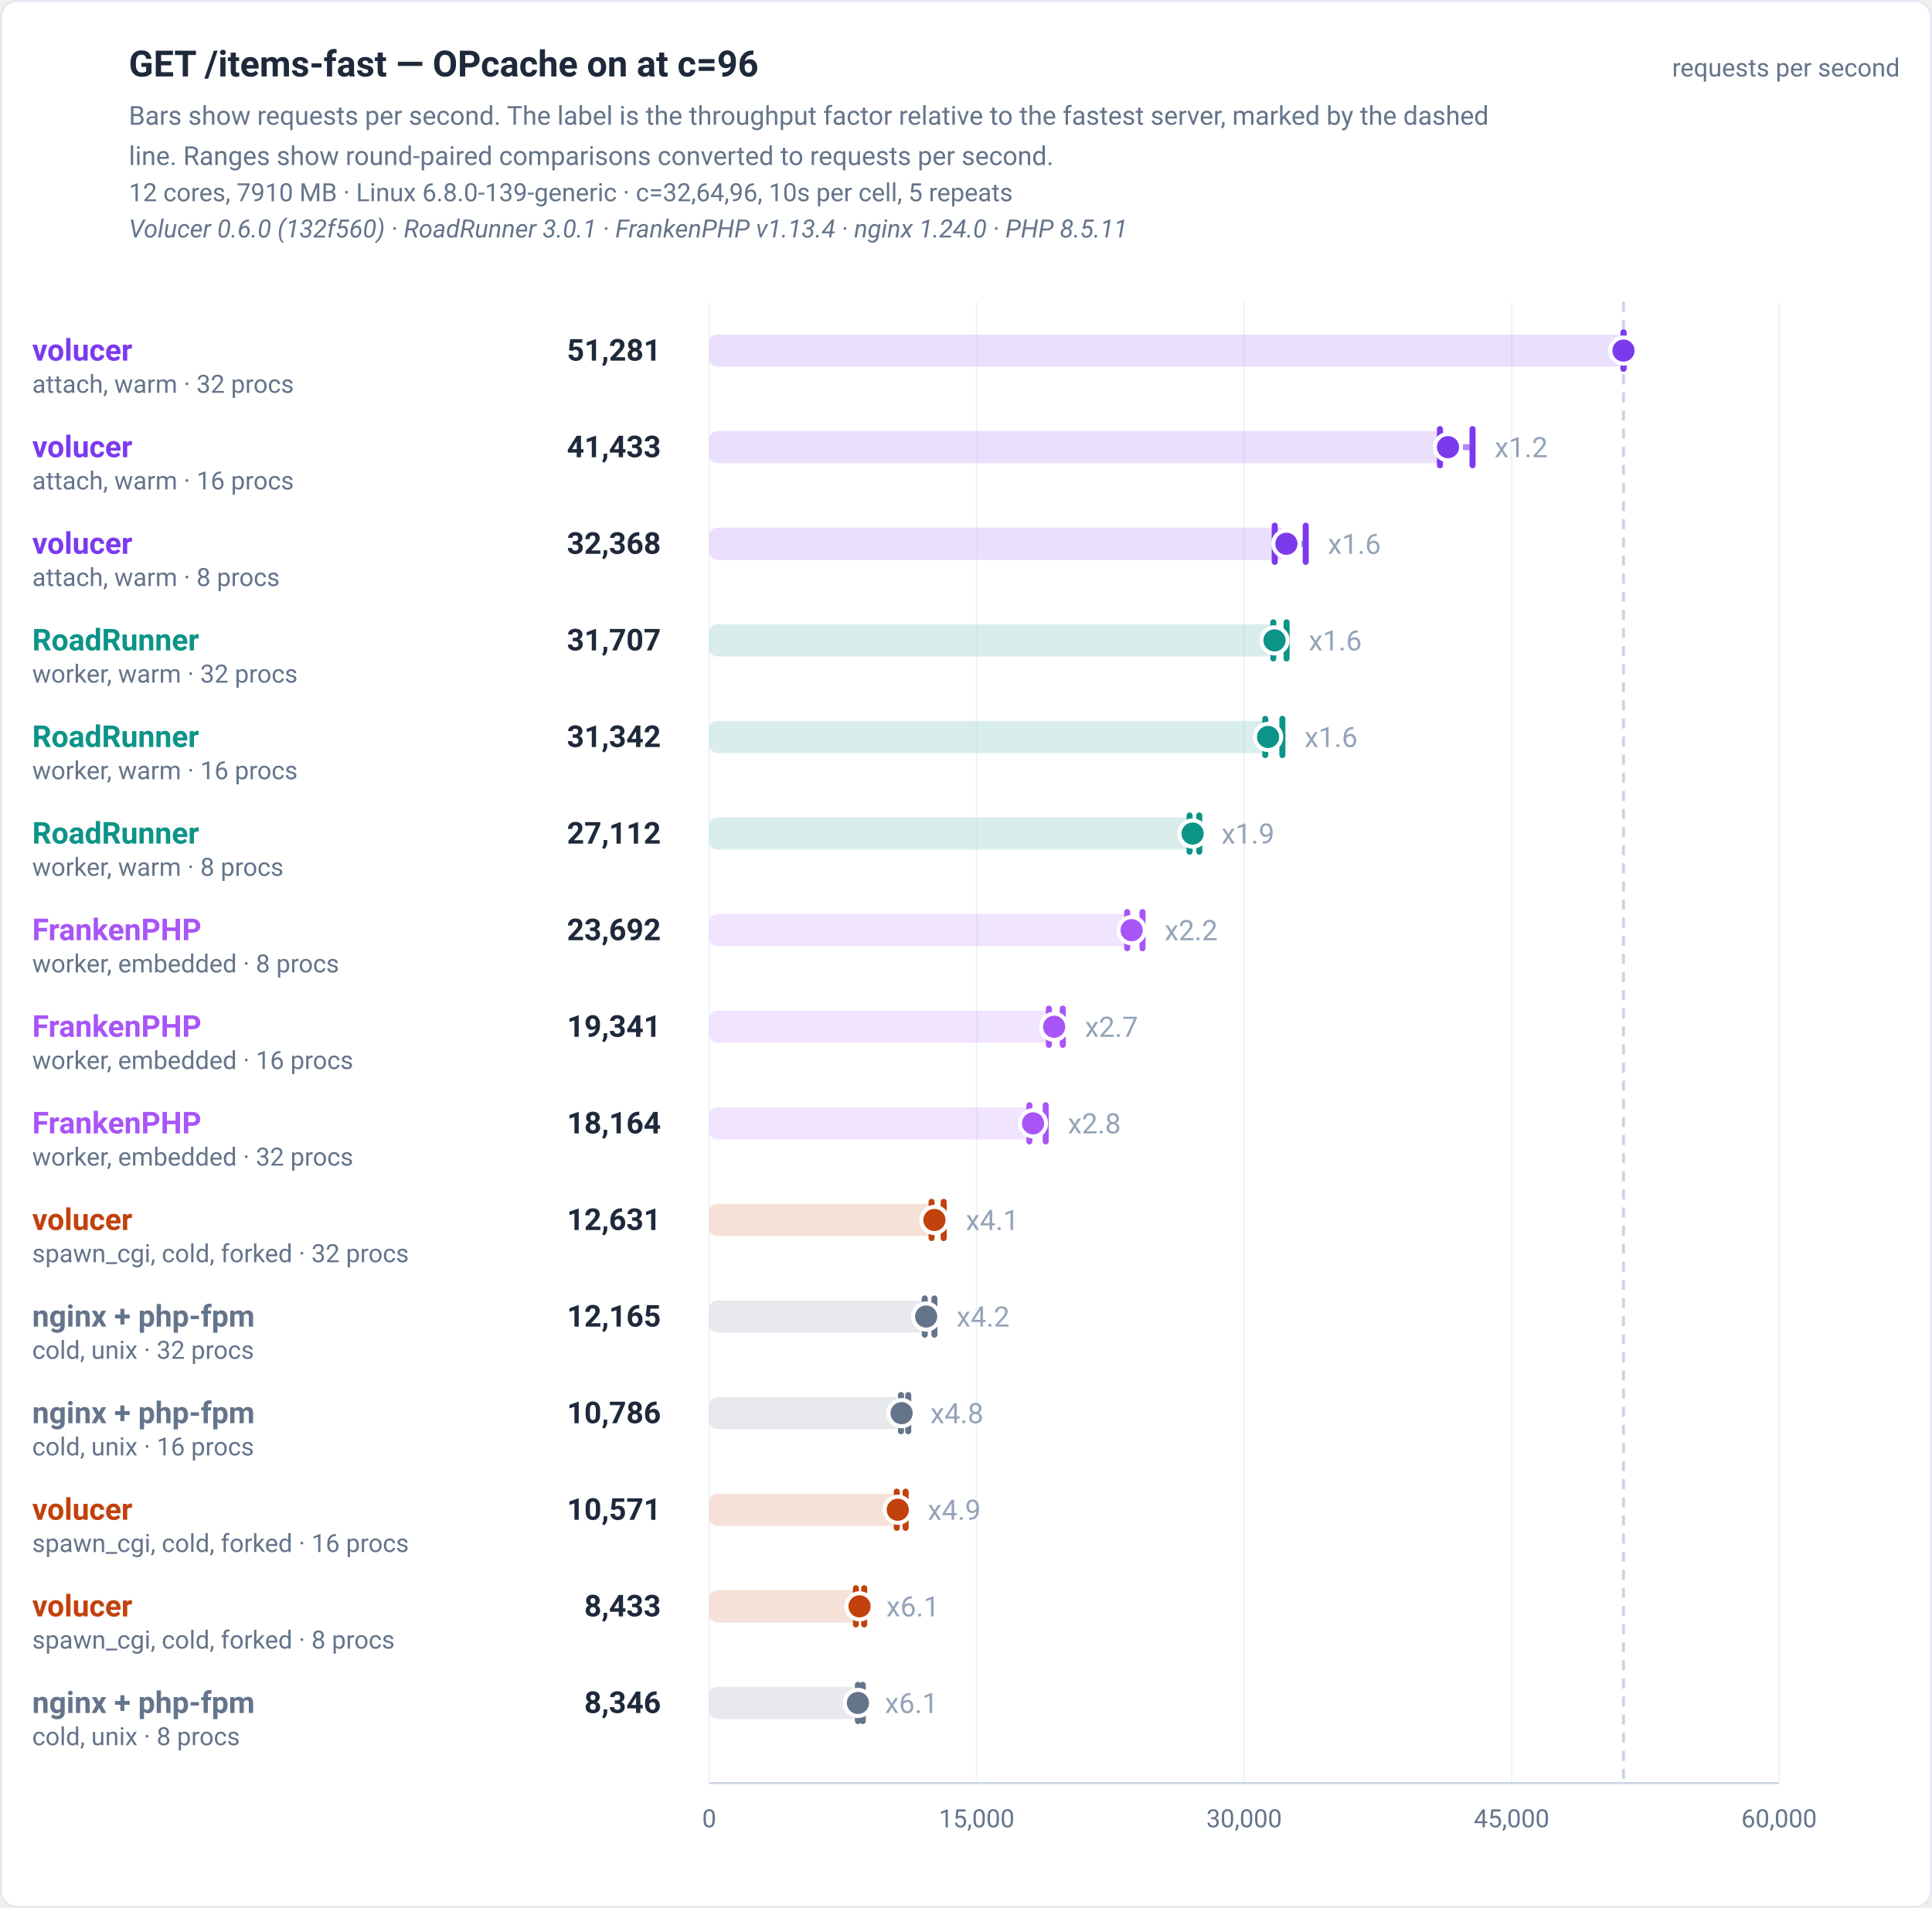
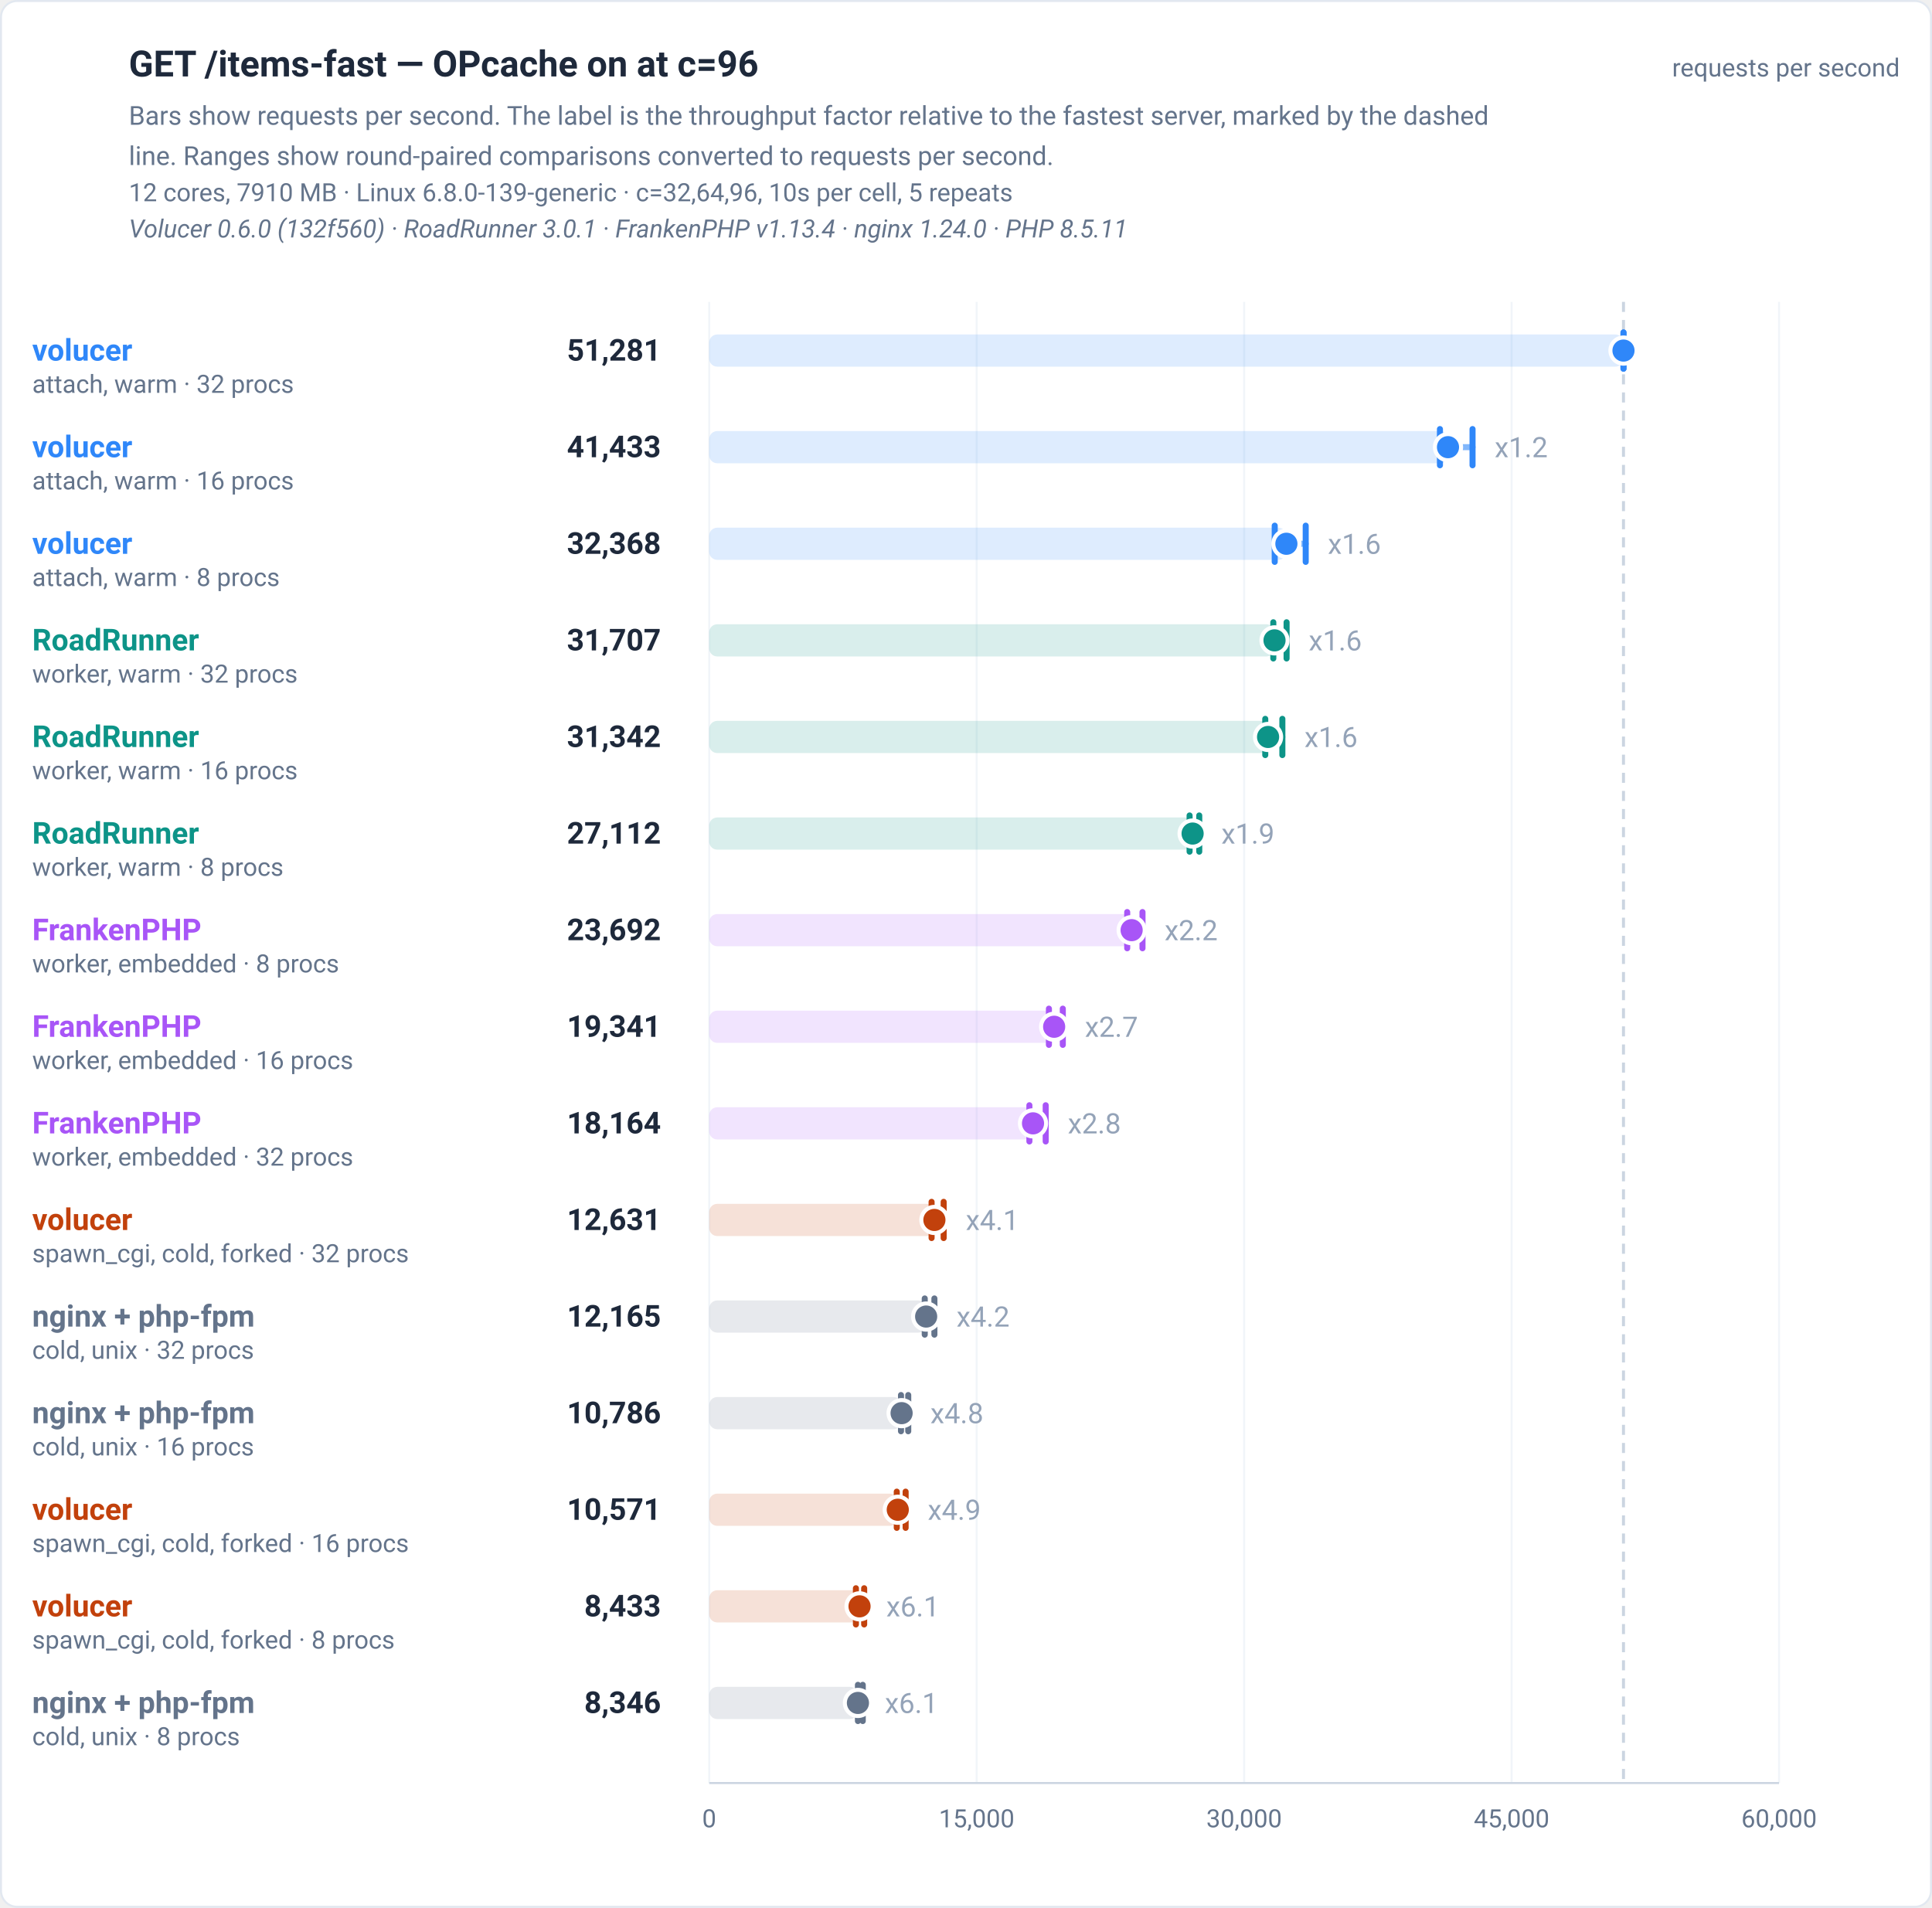
<svg xmlns="http://www.w3.org/2000/svg" width="960" height="948" viewBox="0 0 960 948" role="img" aria-label="GET /items-fast — OPcache on at c=96">
  <rect x="0.5" y="0.5" width="959" height="947" rx="8" fill="#ffffff" stroke="#e2e8f0" />
  <text x="64.0" y="38.0" font-family="-apple-system,BlinkMacSystemFont,'Segoe UI',Roboto,Helvetica,Arial,sans-serif" font-size="18" fill="#1e293b" text-anchor="start" font-weight="600">GET /items-fast — OPcache on at c=96</text>
  <text x="64.0" y="62.0" font-family="-apple-system,BlinkMacSystemFont,'Segoe UI',Roboto,Helvetica,Arial,sans-serif" font-size="13.0" fill="#64748b" text-anchor="start" font-weight="normal">Bars show requests per second. The label is the throughput factor relative to the fastest server, marked by the dashed</text>
  <text x="64.0" y="82.0" font-family="-apple-system,BlinkMacSystemFont,'Segoe UI',Roboto,Helvetica,Arial,sans-serif" font-size="13.0" fill="#64748b" text-anchor="start" font-weight="normal">line. Ranges show round-paired comparisons converted to requests per second.</text>
  <text x="64.0" y="100.0" font-family="-apple-system,BlinkMacSystemFont,'Segoe UI',Roboto,Helvetica,Arial,sans-serif" font-size="12.5" fill="#64748b" text-anchor="start" font-weight="normal">12 cores, 7910 MB · Linux 6.8.0-139-generic · c=32,64,96, 10s per cell, 5 repeats</text>
  <text x="64.0" y="118.0" font-family="-apple-system,BlinkMacSystemFont,'Segoe UI',Roboto,Helvetica,Arial,sans-serif" font-size="12.5" fill="#64748b" text-anchor="start" font-weight="normal" font-style="italic">Volucer 0.6.0 (132f560) · RoadRunner 3.0.1 · FrankenPHP v1.13.4 · nginx 1.24.0 · PHP 8.5.11</text>
  <text x="944.0" y="38.0" font-family="-apple-system,BlinkMacSystemFont,'Segoe UI',Roboto,Helvetica,Arial,sans-serif" font-size="12.5" fill="#64748b" text-anchor="end" font-weight="normal">requests per second</text>
  <line x1="352.4" y1="150.0" x2="352.4" y2="886.0" stroke="#f1f5f9" stroke-width="1" />
  <text x="352.4" y="908.0" font-family="-apple-system,BlinkMacSystemFont,'Segoe UI',Roboto,Helvetica,Arial,sans-serif" font-size="12.5" fill="#64748b" text-anchor="middle" font-weight="normal">0</text>
  <line x1="485.3" y1="150.0" x2="485.3" y2="886.0" stroke="#f1f5f9" stroke-width="1" />
  <text x="485.3" y="908.0" font-family="-apple-system,BlinkMacSystemFont,'Segoe UI',Roboto,Helvetica,Arial,sans-serif" font-size="12.5" fill="#64748b" text-anchor="middle" font-weight="normal">15,000</text>
  <line x1="618.2" y1="150.0" x2="618.2" y2="886.0" stroke="#f1f5f9" stroke-width="1" />
  <text x="618.2" y="908.0" font-family="-apple-system,BlinkMacSystemFont,'Segoe UI',Roboto,Helvetica,Arial,sans-serif" font-size="12.5" fill="#64748b" text-anchor="middle" font-weight="normal">30,000</text>
  <line x1="751.1" y1="150.0" x2="751.1" y2="886.0" stroke="#f1f5f9" stroke-width="1" />
  <text x="751.1" y="908.0" font-family="-apple-system,BlinkMacSystemFont,'Segoe UI',Roboto,Helvetica,Arial,sans-serif" font-size="12.5" fill="#64748b" text-anchor="middle" font-weight="normal">45,000</text>
  <line x1="884.0" y1="150.0" x2="884.0" y2="886.0" stroke="#f1f5f9" stroke-width="1" />
  <text x="884.0" y="908.0" font-family="-apple-system,BlinkMacSystemFont,'Segoe UI',Roboto,Helvetica,Arial,sans-serif" font-size="12.5" fill="#64748b" text-anchor="middle" font-weight="normal">60,000</text>
  <line x1="806.7" y1="150.0" x2="806.7" y2="886.0" stroke="#cbd5e1" stroke-width="1.5" stroke-dasharray="5 4" />
  <line x1="352.4" y1="886.0" x2="884.0" y2="886.0" stroke="#cbd5e1" stroke-width="1" />
-   <rect x="352.4" y="166.2" width="454.3" height="16.0" rx="4" fill="#7c3aed" fill-opacity="0.16" />
-   <line x1="806.7" y1="174.2" x2="806.7" y2="174.2" stroke="#7c3aed" stroke-width="3" stroke-linecap="round" opacity="0.6" />
-   <line x1="806.7" y1="165.2" x2="806.7" y2="183.2" stroke="#7c3aed" stroke-width="3" stroke-linecap="round" />
-   <line x1="806.7" y1="165.2" x2="806.7" y2="183.2" stroke="#7c3aed" stroke-width="3" stroke-linecap="round" />
-   <circle cx="806.7" cy="174.2" r="6.5" fill="#7c3aed" stroke="#ffffff" stroke-width="2" />
-   <text x="16.0" y="179.2" font-family="-apple-system,BlinkMacSystemFont,'Segoe UI',Roboto,Helvetica,Arial,sans-serif" font-size="15.0" fill="#7c3aed" text-anchor="start" font-weight="700">volucer</text>
+   <rect x="352.4" y="166.2" width="454.3" height="16.0" rx="4" fill="#2F87F9" fill-opacity="0.16" />
+   <line x1="806.7" y1="174.2" x2="806.7" y2="174.2" stroke="#2F87F9" stroke-width="3" stroke-linecap="round" opacity="0.6" />
+   <line x1="806.7" y1="165.2" x2="806.7" y2="183.2" stroke="#2F87F9" stroke-width="3" stroke-linecap="round" />
+   <line x1="806.7" y1="165.2" x2="806.7" y2="183.2" stroke="#2F87F9" stroke-width="3" stroke-linecap="round" />
+   <circle cx="806.7" cy="174.2" r="6.5" fill="#2F87F9" stroke="#ffffff" stroke-width="2" />
+   <text x="16.0" y="179.2" font-family="-apple-system,BlinkMacSystemFont,'Segoe UI',Roboto,Helvetica,Arial,sans-serif" font-size="15.0" fill="#2F87F9" text-anchor="start" font-weight="700">volucer</text>
  <text x="16.0" y="195.2" font-family="-apple-system,BlinkMacSystemFont,'Segoe UI',Roboto,Helvetica,Arial,sans-serif" font-size="12.5" fill="#64748b" text-anchor="start" font-weight="normal">attach, warm · 32 procs</text>
  <text x="328.4" y="179.2" font-family="-apple-system,BlinkMacSystemFont,'Segoe UI',Roboto,Helvetica,Arial,sans-serif" font-size="15.0" fill="#1e293b" text-anchor="end" font-weight="700">51,281</text>
-   <rect x="352.4" y="214.2" width="367.1" height="16.0" rx="4" fill="#7c3aed" fill-opacity="0.16" />
-   <line x1="715.5" y1="222.2" x2="731.7" y2="222.2" stroke="#7c3aed" stroke-width="3" stroke-linecap="round" opacity="0.6" />
-   <line x1="715.5" y1="213.2" x2="715.5" y2="231.2" stroke="#7c3aed" stroke-width="3" stroke-linecap="round" />
-   <line x1="731.7" y1="213.2" x2="731.7" y2="231.2" stroke="#7c3aed" stroke-width="3" stroke-linecap="round" />
-   <circle cx="719.5" cy="222.2" r="6.5" fill="#7c3aed" stroke="#ffffff" stroke-width="2" />
-   <text x="16.0" y="227.2" font-family="-apple-system,BlinkMacSystemFont,'Segoe UI',Roboto,Helvetica,Arial,sans-serif" font-size="15.0" fill="#7c3aed" text-anchor="start" font-weight="700">volucer</text>
+   <rect x="352.4" y="214.2" width="367.1" height="16.0" rx="4" fill="#2F87F9" fill-opacity="0.16" />
+   <line x1="715.5" y1="222.2" x2="731.7" y2="222.2" stroke="#2F87F9" stroke-width="3" stroke-linecap="round" opacity="0.6" />
+   <line x1="715.5" y1="213.2" x2="715.5" y2="231.2" stroke="#2F87F9" stroke-width="3" stroke-linecap="round" />
+   <line x1="731.7" y1="213.2" x2="731.7" y2="231.2" stroke="#2F87F9" stroke-width="3" stroke-linecap="round" />
+   <circle cx="719.5" cy="222.2" r="6.5" fill="#2F87F9" stroke="#ffffff" stroke-width="2" />
+   <text x="16.0" y="227.2" font-family="-apple-system,BlinkMacSystemFont,'Segoe UI',Roboto,Helvetica,Arial,sans-serif" font-size="15.0" fill="#2F87F9" text-anchor="start" font-weight="700">volucer</text>
  <text x="16.0" y="243.2" font-family="-apple-system,BlinkMacSystemFont,'Segoe UI',Roboto,Helvetica,Arial,sans-serif" font-size="12.5" fill="#64748b" text-anchor="start" font-weight="normal">attach, warm · 16 procs</text>
  <text x="328.4" y="227.2" font-family="-apple-system,BlinkMacSystemFont,'Segoe UI',Roboto,Helvetica,Arial,sans-serif" font-size="15.0" fill="#1e293b" text-anchor="end" font-weight="700">41,433</text>
  <text x="742.7" y="227.2" font-family="-apple-system,BlinkMacSystemFont,'Segoe UI',Roboto,Helvetica,Arial,sans-serif" font-size="14.0" fill="#94a3b8" text-anchor="start" font-weight="normal">x1.2</text>
-   <rect x="352.4" y="262.2" width="286.8" height="16.0" rx="4" fill="#7c3aed" fill-opacity="0.16" />
-   <line x1="633.4" y1="270.2" x2="648.8" y2="270.2" stroke="#7c3aed" stroke-width="3" stroke-linecap="round" opacity="0.6" />
-   <line x1="633.4" y1="261.2" x2="633.4" y2="279.2" stroke="#7c3aed" stroke-width="3" stroke-linecap="round" />
-   <line x1="648.8" y1="261.2" x2="648.8" y2="279.2" stroke="#7c3aed" stroke-width="3" stroke-linecap="round" />
-   <circle cx="639.2" cy="270.2" r="6.5" fill="#7c3aed" stroke="#ffffff" stroke-width="2" />
-   <text x="16.0" y="275.2" font-family="-apple-system,BlinkMacSystemFont,'Segoe UI',Roboto,Helvetica,Arial,sans-serif" font-size="15.0" fill="#7c3aed" text-anchor="start" font-weight="700">volucer</text>
+   <rect x="352.4" y="262.2" width="286.8" height="16.0" rx="4" fill="#2F87F9" fill-opacity="0.16" />
+   <line x1="633.4" y1="270.2" x2="648.8" y2="270.2" stroke="#2F87F9" stroke-width="3" stroke-linecap="round" opacity="0.6" />
+   <line x1="633.4" y1="261.2" x2="633.4" y2="279.2" stroke="#2F87F9" stroke-width="3" stroke-linecap="round" />
+   <line x1="648.8" y1="261.2" x2="648.8" y2="279.2" stroke="#2F87F9" stroke-width="3" stroke-linecap="round" />
+   <circle cx="639.2" cy="270.2" r="6.5" fill="#2F87F9" stroke="#ffffff" stroke-width="2" />
+   <text x="16.0" y="275.2" font-family="-apple-system,BlinkMacSystemFont,'Segoe UI',Roboto,Helvetica,Arial,sans-serif" font-size="15.0" fill="#2F87F9" text-anchor="start" font-weight="700">volucer</text>
  <text x="16.0" y="291.2" font-family="-apple-system,BlinkMacSystemFont,'Segoe UI',Roboto,Helvetica,Arial,sans-serif" font-size="12.5" fill="#64748b" text-anchor="start" font-weight="normal">attach, warm · 8 procs</text>
  <text x="328.4" y="275.2" font-family="-apple-system,BlinkMacSystemFont,'Segoe UI',Roboto,Helvetica,Arial,sans-serif" font-size="15.0" fill="#1e293b" text-anchor="end" font-weight="700">32,368</text>
  <text x="659.8" y="275.2" font-family="-apple-system,BlinkMacSystemFont,'Segoe UI',Roboto,Helvetica,Arial,sans-serif" font-size="14.0" fill="#94a3b8" text-anchor="start" font-weight="normal">x1.6</text>
  <rect x="352.4" y="310.2" width="280.9" height="16.0" rx="4" fill="#0d9488" fill-opacity="0.16" />
  <line x1="632.7" y1="318.2" x2="639.3" y2="318.2" stroke="#0d9488" stroke-width="3" stroke-linecap="round" opacity="0.6" />
  <line x1="632.7" y1="309.2" x2="632.7" y2="327.2" stroke="#0d9488" stroke-width="3" stroke-linecap="round" />
  <line x1="639.3" y1="309.2" x2="639.3" y2="327.2" stroke="#0d9488" stroke-width="3" stroke-linecap="round" />
  <circle cx="633.3" cy="318.2" r="6.5" fill="#0d9488" stroke="#ffffff" stroke-width="2" />
  <text x="16.0" y="323.2" font-family="-apple-system,BlinkMacSystemFont,'Segoe UI',Roboto,Helvetica,Arial,sans-serif" font-size="15.0" fill="#0d9488" text-anchor="start" font-weight="700">RoadRunner</text>
  <text x="16.0" y="339.2" font-family="-apple-system,BlinkMacSystemFont,'Segoe UI',Roboto,Helvetica,Arial,sans-serif" font-size="12.5" fill="#64748b" text-anchor="start" font-weight="normal">worker, warm · 32 procs</text>
  <text x="328.4" y="323.2" font-family="-apple-system,BlinkMacSystemFont,'Segoe UI',Roboto,Helvetica,Arial,sans-serif" font-size="15.0" fill="#1e293b" text-anchor="end" font-weight="700">31,707</text>
  <text x="650.3" y="323.2" font-family="-apple-system,BlinkMacSystemFont,'Segoe UI',Roboto,Helvetica,Arial,sans-serif" font-size="14.0" fill="#94a3b8" text-anchor="start" font-weight="normal">x1.6</text>
  <rect x="352.4" y="358.2" width="277.7" height="16.0" rx="4" fill="#0d9488" fill-opacity="0.16" />
  <line x1="628.7" y1="366.2" x2="637.2" y2="366.2" stroke="#0d9488" stroke-width="3" stroke-linecap="round" opacity="0.6" />
  <line x1="628.7" y1="357.2" x2="628.7" y2="375.2" stroke="#0d9488" stroke-width="3" stroke-linecap="round" />
  <line x1="637.2" y1="357.2" x2="637.2" y2="375.2" stroke="#0d9488" stroke-width="3" stroke-linecap="round" />
  <circle cx="630.1" cy="366.2" r="6.5" fill="#0d9488" stroke="#ffffff" stroke-width="2" />
  <text x="16.0" y="371.2" font-family="-apple-system,BlinkMacSystemFont,'Segoe UI',Roboto,Helvetica,Arial,sans-serif" font-size="15.0" fill="#0d9488" text-anchor="start" font-weight="700">RoadRunner</text>
  <text x="16.0" y="387.2" font-family="-apple-system,BlinkMacSystemFont,'Segoe UI',Roboto,Helvetica,Arial,sans-serif" font-size="12.5" fill="#64748b" text-anchor="start" font-weight="normal">worker, warm · 16 procs</text>
  <text x="328.4" y="371.2" font-family="-apple-system,BlinkMacSystemFont,'Segoe UI',Roboto,Helvetica,Arial,sans-serif" font-size="15.0" fill="#1e293b" text-anchor="end" font-weight="700">31,342</text>
  <text x="648.2" y="371.2" font-family="-apple-system,BlinkMacSystemFont,'Segoe UI',Roboto,Helvetica,Arial,sans-serif" font-size="14.0" fill="#94a3b8" text-anchor="start" font-weight="normal">x1.6</text>
  <rect x="352.4" y="406.2" width="240.2" height="16.0" rx="4" fill="#0d9488" fill-opacity="0.16" />
  <line x1="591.1" y1="414.2" x2="595.9" y2="414.2" stroke="#0d9488" stroke-width="3" stroke-linecap="round" opacity="0.6" />
  <line x1="591.1" y1="405.2" x2="591.1" y2="423.2" stroke="#0d9488" stroke-width="3" stroke-linecap="round" />
  <line x1="595.9" y1="405.2" x2="595.9" y2="423.2" stroke="#0d9488" stroke-width="3" stroke-linecap="round" />
  <circle cx="592.6" cy="414.2" r="6.5" fill="#0d9488" stroke="#ffffff" stroke-width="2" />
  <text x="16.0" y="419.2" font-family="-apple-system,BlinkMacSystemFont,'Segoe UI',Roboto,Helvetica,Arial,sans-serif" font-size="15.0" fill="#0d9488" text-anchor="start" font-weight="700">RoadRunner</text>
  <text x="16.0" y="435.2" font-family="-apple-system,BlinkMacSystemFont,'Segoe UI',Roboto,Helvetica,Arial,sans-serif" font-size="12.5" fill="#64748b" text-anchor="start" font-weight="normal">worker, warm · 8 procs</text>
  <text x="328.4" y="419.2" font-family="-apple-system,BlinkMacSystemFont,'Segoe UI',Roboto,Helvetica,Arial,sans-serif" font-size="15.0" fill="#1e293b" text-anchor="end" font-weight="700">27,112</text>
  <text x="606.9" y="419.2" font-family="-apple-system,BlinkMacSystemFont,'Segoe UI',Roboto,Helvetica,Arial,sans-serif" font-size="14.0" fill="#94a3b8" text-anchor="start" font-weight="normal">x1.9</text>
  <rect x="352.4" y="454.2" width="209.9" height="16.0" rx="4" fill="#a855f7" fill-opacity="0.16" />
  <line x1="560.1" y1="462.2" x2="567.7" y2="462.2" stroke="#a855f7" stroke-width="3" stroke-linecap="round" opacity="0.6" />
  <line x1="560.1" y1="453.2" x2="560.1" y2="471.2" stroke="#a855f7" stroke-width="3" stroke-linecap="round" />
  <line x1="567.7" y1="453.2" x2="567.7" y2="471.2" stroke="#a855f7" stroke-width="3" stroke-linecap="round" />
  <circle cx="562.3" cy="462.2" r="6.5" fill="#a855f7" stroke="#ffffff" stroke-width="2" />
  <text x="16.0" y="467.2" font-family="-apple-system,BlinkMacSystemFont,'Segoe UI',Roboto,Helvetica,Arial,sans-serif" font-size="15.0" fill="#a855f7" text-anchor="start" font-weight="700">FrankenPHP</text>
  <text x="16.0" y="483.2" font-family="-apple-system,BlinkMacSystemFont,'Segoe UI',Roboto,Helvetica,Arial,sans-serif" font-size="12.5" fill="#64748b" text-anchor="start" font-weight="normal">worker, embedded · 8 procs</text>
  <text x="328.4" y="467.2" font-family="-apple-system,BlinkMacSystemFont,'Segoe UI',Roboto,Helvetica,Arial,sans-serif" font-size="15.0" fill="#1e293b" text-anchor="end" font-weight="700">23,692</text>
  <text x="578.7" y="467.2" font-family="-apple-system,BlinkMacSystemFont,'Segoe UI',Roboto,Helvetica,Arial,sans-serif" font-size="14.0" fill="#94a3b8" text-anchor="start" font-weight="normal">x2.2</text>
  <rect x="352.4" y="502.2" width="171.4" height="16.0" rx="4" fill="#a855f7" fill-opacity="0.16" />
  <line x1="521.2" y1="510.2" x2="528.1" y2="510.2" stroke="#a855f7" stroke-width="3" stroke-linecap="round" opacity="0.6" />
  <line x1="521.2" y1="501.2" x2="521.2" y2="519.2" stroke="#a855f7" stroke-width="3" stroke-linecap="round" />
  <line x1="528.1" y1="501.2" x2="528.1" y2="519.2" stroke="#a855f7" stroke-width="3" stroke-linecap="round" />
  <circle cx="523.8" cy="510.2" r="6.5" fill="#a855f7" stroke="#ffffff" stroke-width="2" />
  <text x="16.0" y="515.2" font-family="-apple-system,BlinkMacSystemFont,'Segoe UI',Roboto,Helvetica,Arial,sans-serif" font-size="15.0" fill="#a855f7" text-anchor="start" font-weight="700">FrankenPHP</text>
  <text x="16.0" y="531.2" font-family="-apple-system,BlinkMacSystemFont,'Segoe UI',Roboto,Helvetica,Arial,sans-serif" font-size="12.5" fill="#64748b" text-anchor="start" font-weight="normal">worker, embedded · 16 procs</text>
  <text x="328.4" y="515.2" font-family="-apple-system,BlinkMacSystemFont,'Segoe UI',Roboto,Helvetica,Arial,sans-serif" font-size="15.0" fill="#1e293b" text-anchor="end" font-weight="700">19,341</text>
  <text x="539.1" y="515.2" font-family="-apple-system,BlinkMacSystemFont,'Segoe UI',Roboto,Helvetica,Arial,sans-serif" font-size="14.0" fill="#94a3b8" text-anchor="start" font-weight="normal">x2.7</text>
  <rect x="352.4" y="550.2" width="160.9" height="16.0" rx="4" fill="#a855f7" fill-opacity="0.16" />
  <line x1="511.5" y1="558.2" x2="519.6" y2="558.2" stroke="#a855f7" stroke-width="3" stroke-linecap="round" opacity="0.6" />
  <line x1="511.5" y1="549.2" x2="511.5" y2="567.2" stroke="#a855f7" stroke-width="3" stroke-linecap="round" />
  <line x1="519.6" y1="549.2" x2="519.6" y2="567.2" stroke="#a855f7" stroke-width="3" stroke-linecap="round" />
  <circle cx="513.3" cy="558.2" r="6.5" fill="#a855f7" stroke="#ffffff" stroke-width="2" />
  <text x="16.0" y="563.2" font-family="-apple-system,BlinkMacSystemFont,'Segoe UI',Roboto,Helvetica,Arial,sans-serif" font-size="15.0" fill="#a855f7" text-anchor="start" font-weight="700">FrankenPHP</text>
  <text x="16.0" y="579.2" font-family="-apple-system,BlinkMacSystemFont,'Segoe UI',Roboto,Helvetica,Arial,sans-serif" font-size="12.5" fill="#64748b" text-anchor="start" font-weight="normal">worker, embedded · 32 procs</text>
  <text x="328.4" y="563.2" font-family="-apple-system,BlinkMacSystemFont,'Segoe UI',Roboto,Helvetica,Arial,sans-serif" font-size="15.0" fill="#1e293b" text-anchor="end" font-weight="700">18,164</text>
  <text x="530.6" y="563.2" font-family="-apple-system,BlinkMacSystemFont,'Segoe UI',Roboto,Helvetica,Arial,sans-serif" font-size="14.0" fill="#94a3b8" text-anchor="start" font-weight="normal">x2.8</text>
  <rect x="352.4" y="598.2" width="111.9" height="16.0" rx="4" fill="#c2410c" fill-opacity="0.16" />
  <line x1="462.9" y1="606.2" x2="468.9" y2="606.2" stroke="#c2410c" stroke-width="3" stroke-linecap="round" opacity="0.6" />
  <line x1="462.9" y1="597.2" x2="462.9" y2="615.2" stroke="#c2410c" stroke-width="3" stroke-linecap="round" />
  <line x1="468.9" y1="597.2" x2="468.9" y2="615.2" stroke="#c2410c" stroke-width="3" stroke-linecap="round" />
  <circle cx="464.3" cy="606.2" r="6.5" fill="#c2410c" stroke="#ffffff" stroke-width="2" />
  <text x="16.0" y="611.2" font-family="-apple-system,BlinkMacSystemFont,'Segoe UI',Roboto,Helvetica,Arial,sans-serif" font-size="15.0" fill="#c2410c" text-anchor="start" font-weight="700">volucer</text>
  <text x="16.0" y="627.2" font-family="-apple-system,BlinkMacSystemFont,'Segoe UI',Roboto,Helvetica,Arial,sans-serif" font-size="12.5" fill="#64748b" text-anchor="start" font-weight="normal">spawn_cgi, cold, forked · 32 procs</text>
  <text x="328.4" y="611.2" font-family="-apple-system,BlinkMacSystemFont,'Segoe UI',Roboto,Helvetica,Arial,sans-serif" font-size="15.0" fill="#1e293b" text-anchor="end" font-weight="700">12,631</text>
  <text x="479.9" y="611.2" font-family="-apple-system,BlinkMacSystemFont,'Segoe UI',Roboto,Helvetica,Arial,sans-serif" font-size="14.0" fill="#94a3b8" text-anchor="start" font-weight="normal">x4.1</text>
  <rect x="352.4" y="646.2" width="107.8" height="16.0" rx="4" fill="#64748b" fill-opacity="0.16" />
  <line x1="459.5" y1="654.2" x2="464.3" y2="654.2" stroke="#64748b" stroke-width="3" stroke-linecap="round" opacity="0.6" />
  <line x1="459.5" y1="645.2" x2="459.5" y2="663.2" stroke="#64748b" stroke-width="3" stroke-linecap="round" />
  <line x1="464.3" y1="645.2" x2="464.3" y2="663.2" stroke="#64748b" stroke-width="3" stroke-linecap="round" />
  <circle cx="460.2" cy="654.2" r="6.5" fill="#64748b" stroke="#ffffff" stroke-width="2" />
  <text x="16.0" y="659.2" font-family="-apple-system,BlinkMacSystemFont,'Segoe UI',Roboto,Helvetica,Arial,sans-serif" font-size="15.0" fill="#64748b" text-anchor="start" font-weight="700">nginx + php-fpm</text>
  <text x="16.0" y="675.2" font-family="-apple-system,BlinkMacSystemFont,'Segoe UI',Roboto,Helvetica,Arial,sans-serif" font-size="12.5" fill="#64748b" text-anchor="start" font-weight="normal">cold, unix · 32 procs</text>
  <text x="328.4" y="659.2" font-family="-apple-system,BlinkMacSystemFont,'Segoe UI',Roboto,Helvetica,Arial,sans-serif" font-size="15.0" fill="#1e293b" text-anchor="end" font-weight="700">12,165</text>
  <text x="475.3" y="659.2" font-family="-apple-system,BlinkMacSystemFont,'Segoe UI',Roboto,Helvetica,Arial,sans-serif" font-size="14.0" fill="#94a3b8" text-anchor="start" font-weight="normal">x4.2</text>
  <rect x="352.4" y="694.2" width="95.6" height="16.0" rx="4" fill="#64748b" fill-opacity="0.16" />
  <line x1="447.7" y1="702.2" x2="451.3" y2="702.2" stroke="#64748b" stroke-width="3" stroke-linecap="round" opacity="0.6" />
  <line x1="447.7" y1="693.2" x2="447.7" y2="711.2" stroke="#64748b" stroke-width="3" stroke-linecap="round" />
  <line x1="451.3" y1="693.2" x2="451.3" y2="711.2" stroke="#64748b" stroke-width="3" stroke-linecap="round" />
  <circle cx="448.0" cy="702.2" r="6.5" fill="#64748b" stroke="#ffffff" stroke-width="2" />
  <text x="16.0" y="707.2" font-family="-apple-system,BlinkMacSystemFont,'Segoe UI',Roboto,Helvetica,Arial,sans-serif" font-size="15.0" fill="#64748b" text-anchor="start" font-weight="700">nginx + php-fpm</text>
  <text x="16.0" y="723.2" font-family="-apple-system,BlinkMacSystemFont,'Segoe UI',Roboto,Helvetica,Arial,sans-serif" font-size="12.5" fill="#64748b" text-anchor="start" font-weight="normal">cold, unix · 16 procs</text>
  <text x="328.4" y="707.2" font-family="-apple-system,BlinkMacSystemFont,'Segoe UI',Roboto,Helvetica,Arial,sans-serif" font-size="15.0" fill="#1e293b" text-anchor="end" font-weight="700">10,786</text>
  <text x="462.3" y="707.2" font-family="-apple-system,BlinkMacSystemFont,'Segoe UI',Roboto,Helvetica,Arial,sans-serif" font-size="14.0" fill="#94a3b8" text-anchor="start" font-weight="normal">x4.8</text>
  <rect x="352.4" y="742.2" width="93.7" height="16.0" rx="4" fill="#c2410c" fill-opacity="0.16" />
  <line x1="445.6" y1="750.2" x2="450.0" y2="750.2" stroke="#c2410c" stroke-width="3" stroke-linecap="round" opacity="0.6" />
  <line x1="445.6" y1="741.2" x2="445.6" y2="759.2" stroke="#c2410c" stroke-width="3" stroke-linecap="round" />
  <line x1="450.0" y1="741.2" x2="450.0" y2="759.2" stroke="#c2410c" stroke-width="3" stroke-linecap="round" />
  <circle cx="446.1" cy="750.2" r="6.5" fill="#c2410c" stroke="#ffffff" stroke-width="2" />
  <text x="16.0" y="755.2" font-family="-apple-system,BlinkMacSystemFont,'Segoe UI',Roboto,Helvetica,Arial,sans-serif" font-size="15.0" fill="#c2410c" text-anchor="start" font-weight="700">volucer</text>
  <text x="16.0" y="771.2" font-family="-apple-system,BlinkMacSystemFont,'Segoe UI',Roboto,Helvetica,Arial,sans-serif" font-size="12.5" fill="#64748b" text-anchor="start" font-weight="normal">spawn_cgi, cold, forked · 16 procs</text>
  <text x="328.4" y="755.2" font-family="-apple-system,BlinkMacSystemFont,'Segoe UI',Roboto,Helvetica,Arial,sans-serif" font-size="15.0" fill="#1e293b" text-anchor="end" font-weight="700">10,571</text>
  <text x="461.0" y="755.2" font-family="-apple-system,BlinkMacSystemFont,'Segoe UI',Roboto,Helvetica,Arial,sans-serif" font-size="14.0" fill="#94a3b8" text-anchor="start" font-weight="normal">x4.9</text>
  <rect x="352.4" y="790.2" width="74.7" height="16.0" rx="4" fill="#c2410c" fill-opacity="0.16" />
  <line x1="425.3" y1="798.2" x2="429.4" y2="798.2" stroke="#c2410c" stroke-width="3" stroke-linecap="round" opacity="0.6" />
  <line x1="425.3" y1="789.2" x2="425.3" y2="807.2" stroke="#c2410c" stroke-width="3" stroke-linecap="round" />
  <line x1="429.4" y1="789.2" x2="429.4" y2="807.2" stroke="#c2410c" stroke-width="3" stroke-linecap="round" />
  <circle cx="427.1" cy="798.2" r="6.5" fill="#c2410c" stroke="#ffffff" stroke-width="2" />
  <text x="16.0" y="803.2" font-family="-apple-system,BlinkMacSystemFont,'Segoe UI',Roboto,Helvetica,Arial,sans-serif" font-size="15.0" fill="#c2410c" text-anchor="start" font-weight="700">volucer</text>
  <text x="16.0" y="819.2" font-family="-apple-system,BlinkMacSystemFont,'Segoe UI',Roboto,Helvetica,Arial,sans-serif" font-size="12.5" fill="#64748b" text-anchor="start" font-weight="normal">spawn_cgi, cold, forked · 8 procs</text>
  <text x="328.4" y="803.2" font-family="-apple-system,BlinkMacSystemFont,'Segoe UI',Roboto,Helvetica,Arial,sans-serif" font-size="15.0" fill="#1e293b" text-anchor="end" font-weight="700">8,433</text>
  <text x="440.4" y="803.2" font-family="-apple-system,BlinkMacSystemFont,'Segoe UI',Roboto,Helvetica,Arial,sans-serif" font-size="14.0" fill="#94a3b8" text-anchor="start" font-weight="normal">x6.1</text>
  <rect x="352.4" y="838.2" width="73.9" height="16.0" rx="4" fill="#64748b" fill-opacity="0.16" />
  <line x1="426.3" y1="846.2" x2="428.7" y2="846.2" stroke="#64748b" stroke-width="3" stroke-linecap="round" opacity="0.6" />
  <line x1="426.3" y1="837.2" x2="426.3" y2="855.2" stroke="#64748b" stroke-width="3" stroke-linecap="round" />
  <line x1="428.7" y1="837.2" x2="428.7" y2="855.2" stroke="#64748b" stroke-width="3" stroke-linecap="round" />
  <circle cx="426.3" cy="846.2" r="6.5" fill="#64748b" stroke="#ffffff" stroke-width="2" />
  <text x="16.0" y="851.2" font-family="-apple-system,BlinkMacSystemFont,'Segoe UI',Roboto,Helvetica,Arial,sans-serif" font-size="15.0" fill="#64748b" text-anchor="start" font-weight="700">nginx + php-fpm</text>
  <text x="16.0" y="867.2" font-family="-apple-system,BlinkMacSystemFont,'Segoe UI',Roboto,Helvetica,Arial,sans-serif" font-size="12.5" fill="#64748b" text-anchor="start" font-weight="normal">cold, unix · 8 procs</text>
  <text x="328.4" y="851.2" font-family="-apple-system,BlinkMacSystemFont,'Segoe UI',Roboto,Helvetica,Arial,sans-serif" font-size="15.0" fill="#1e293b" text-anchor="end" font-weight="700">8,346</text>
  <text x="439.7" y="851.2" font-family="-apple-system,BlinkMacSystemFont,'Segoe UI',Roboto,Helvetica,Arial,sans-serif" font-size="14.0" fill="#94a3b8" text-anchor="start" font-weight="normal">x6.1</text>
</svg>
